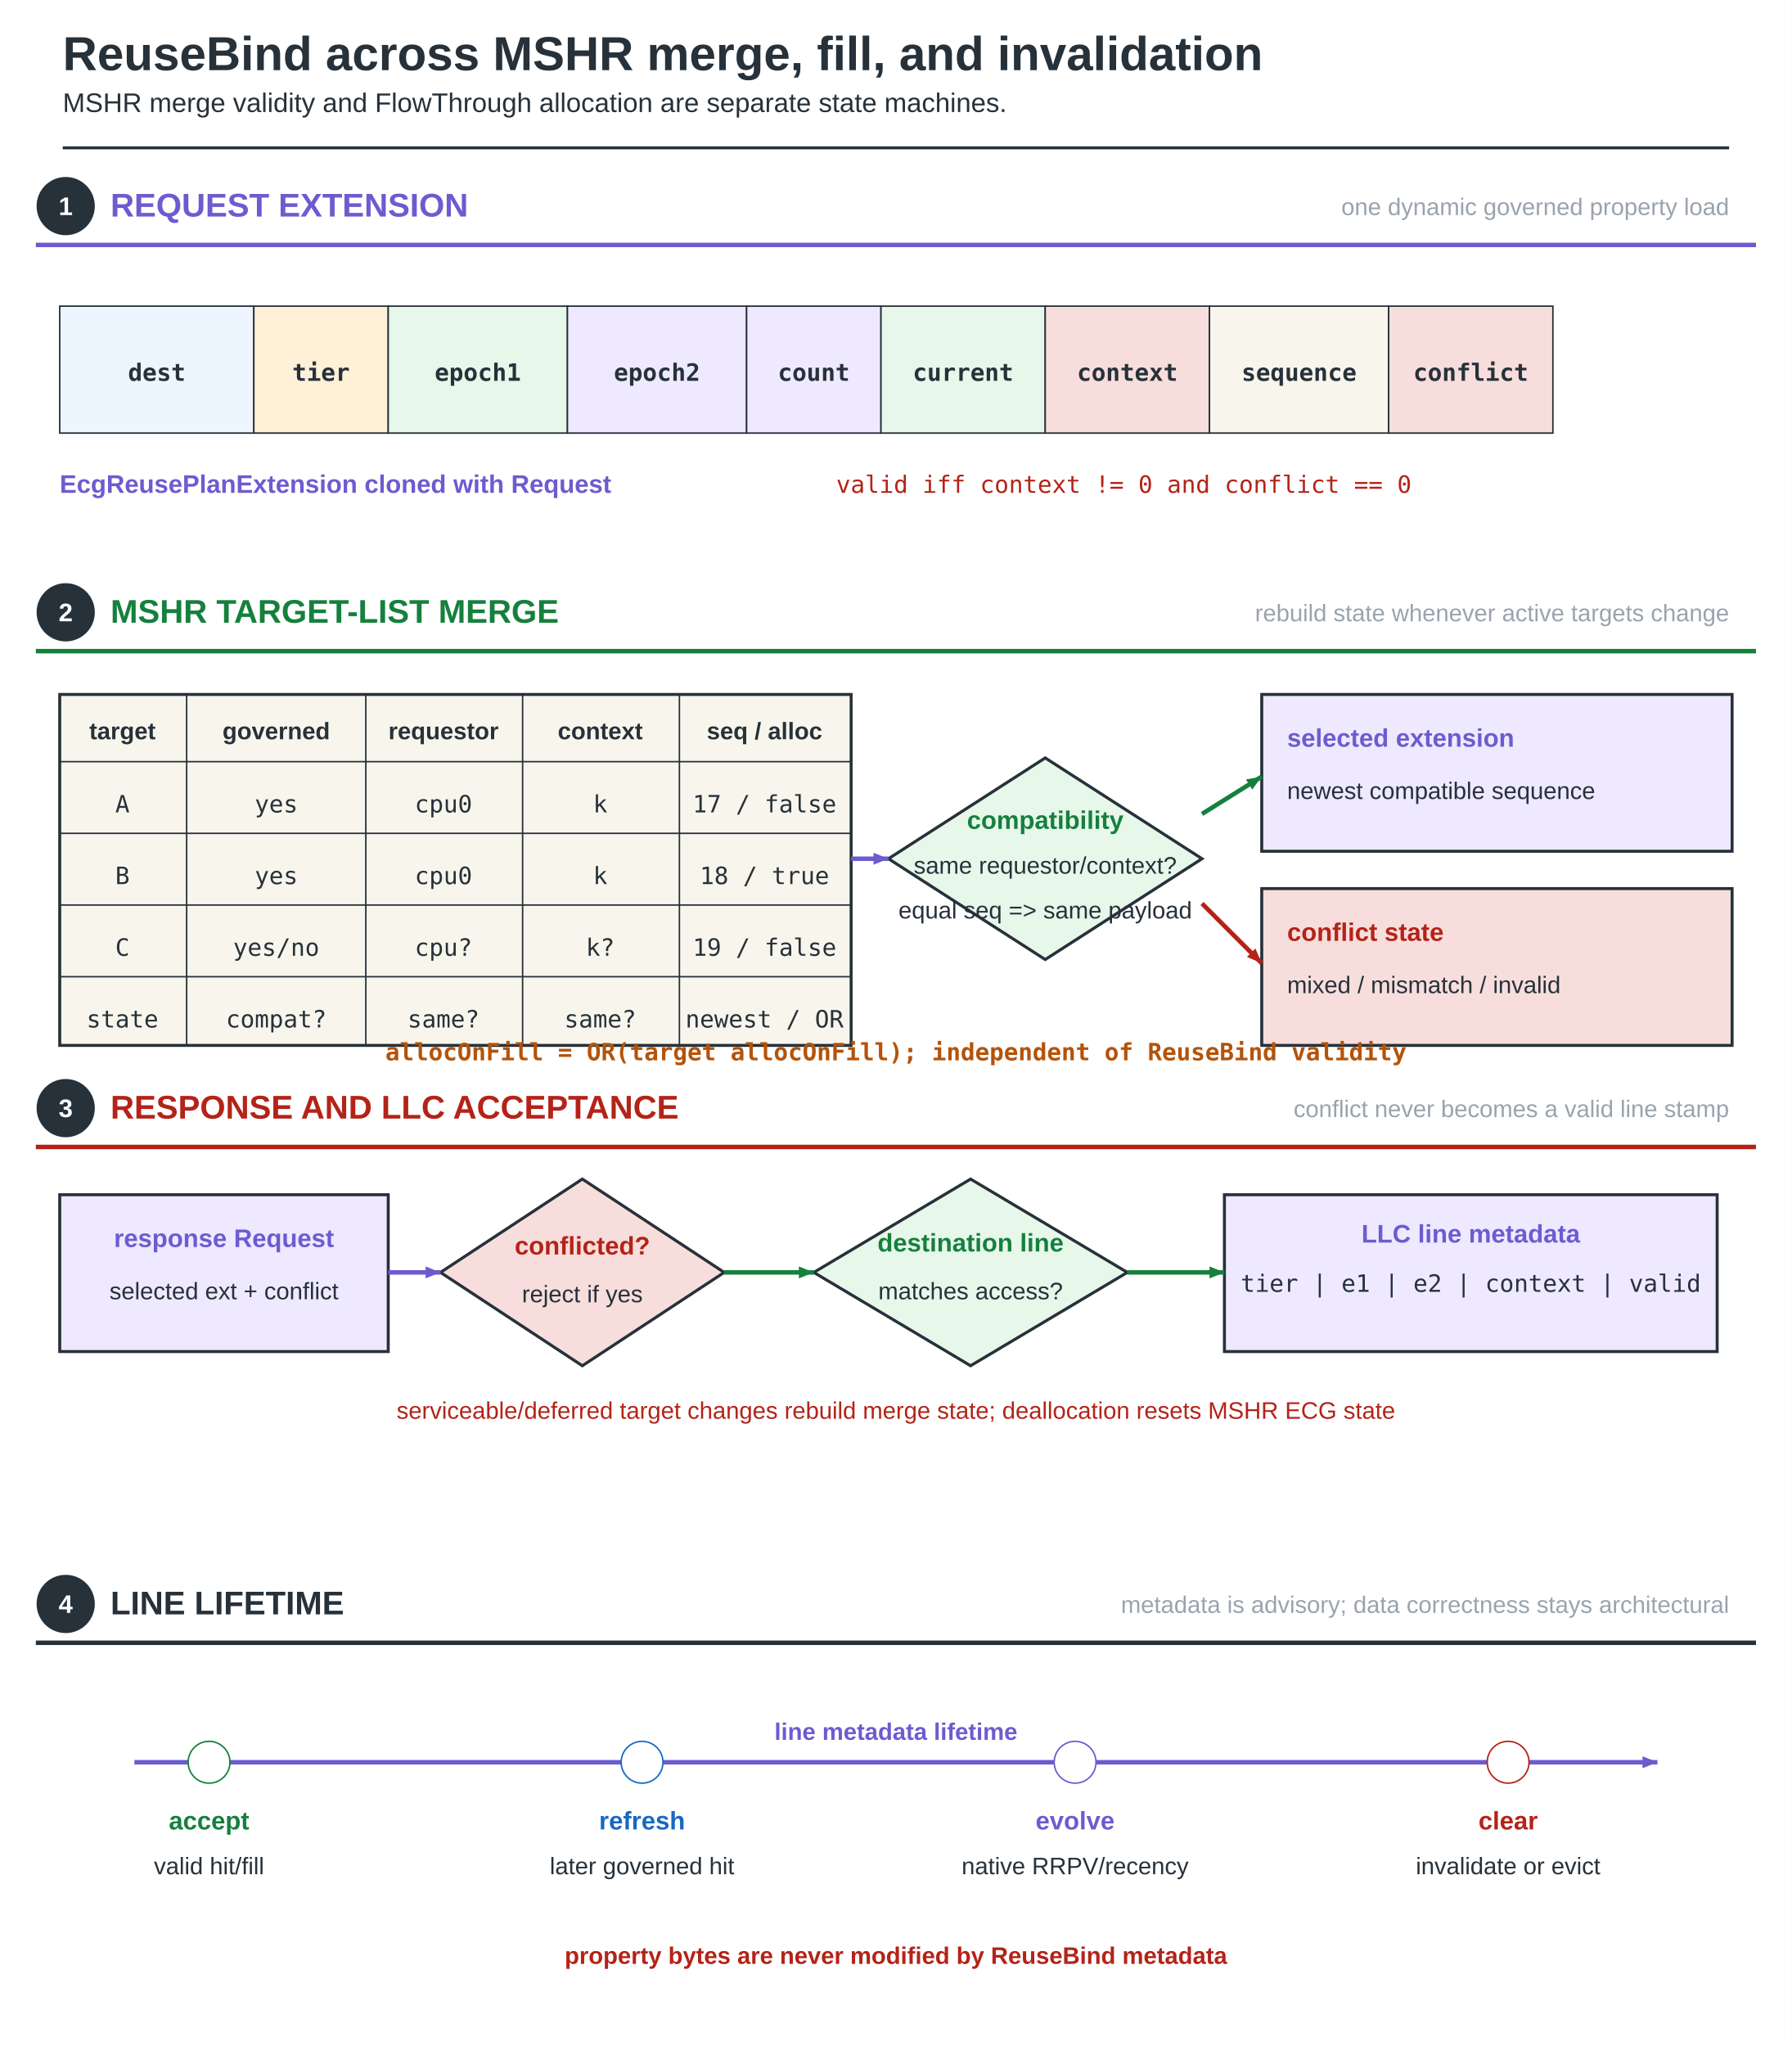
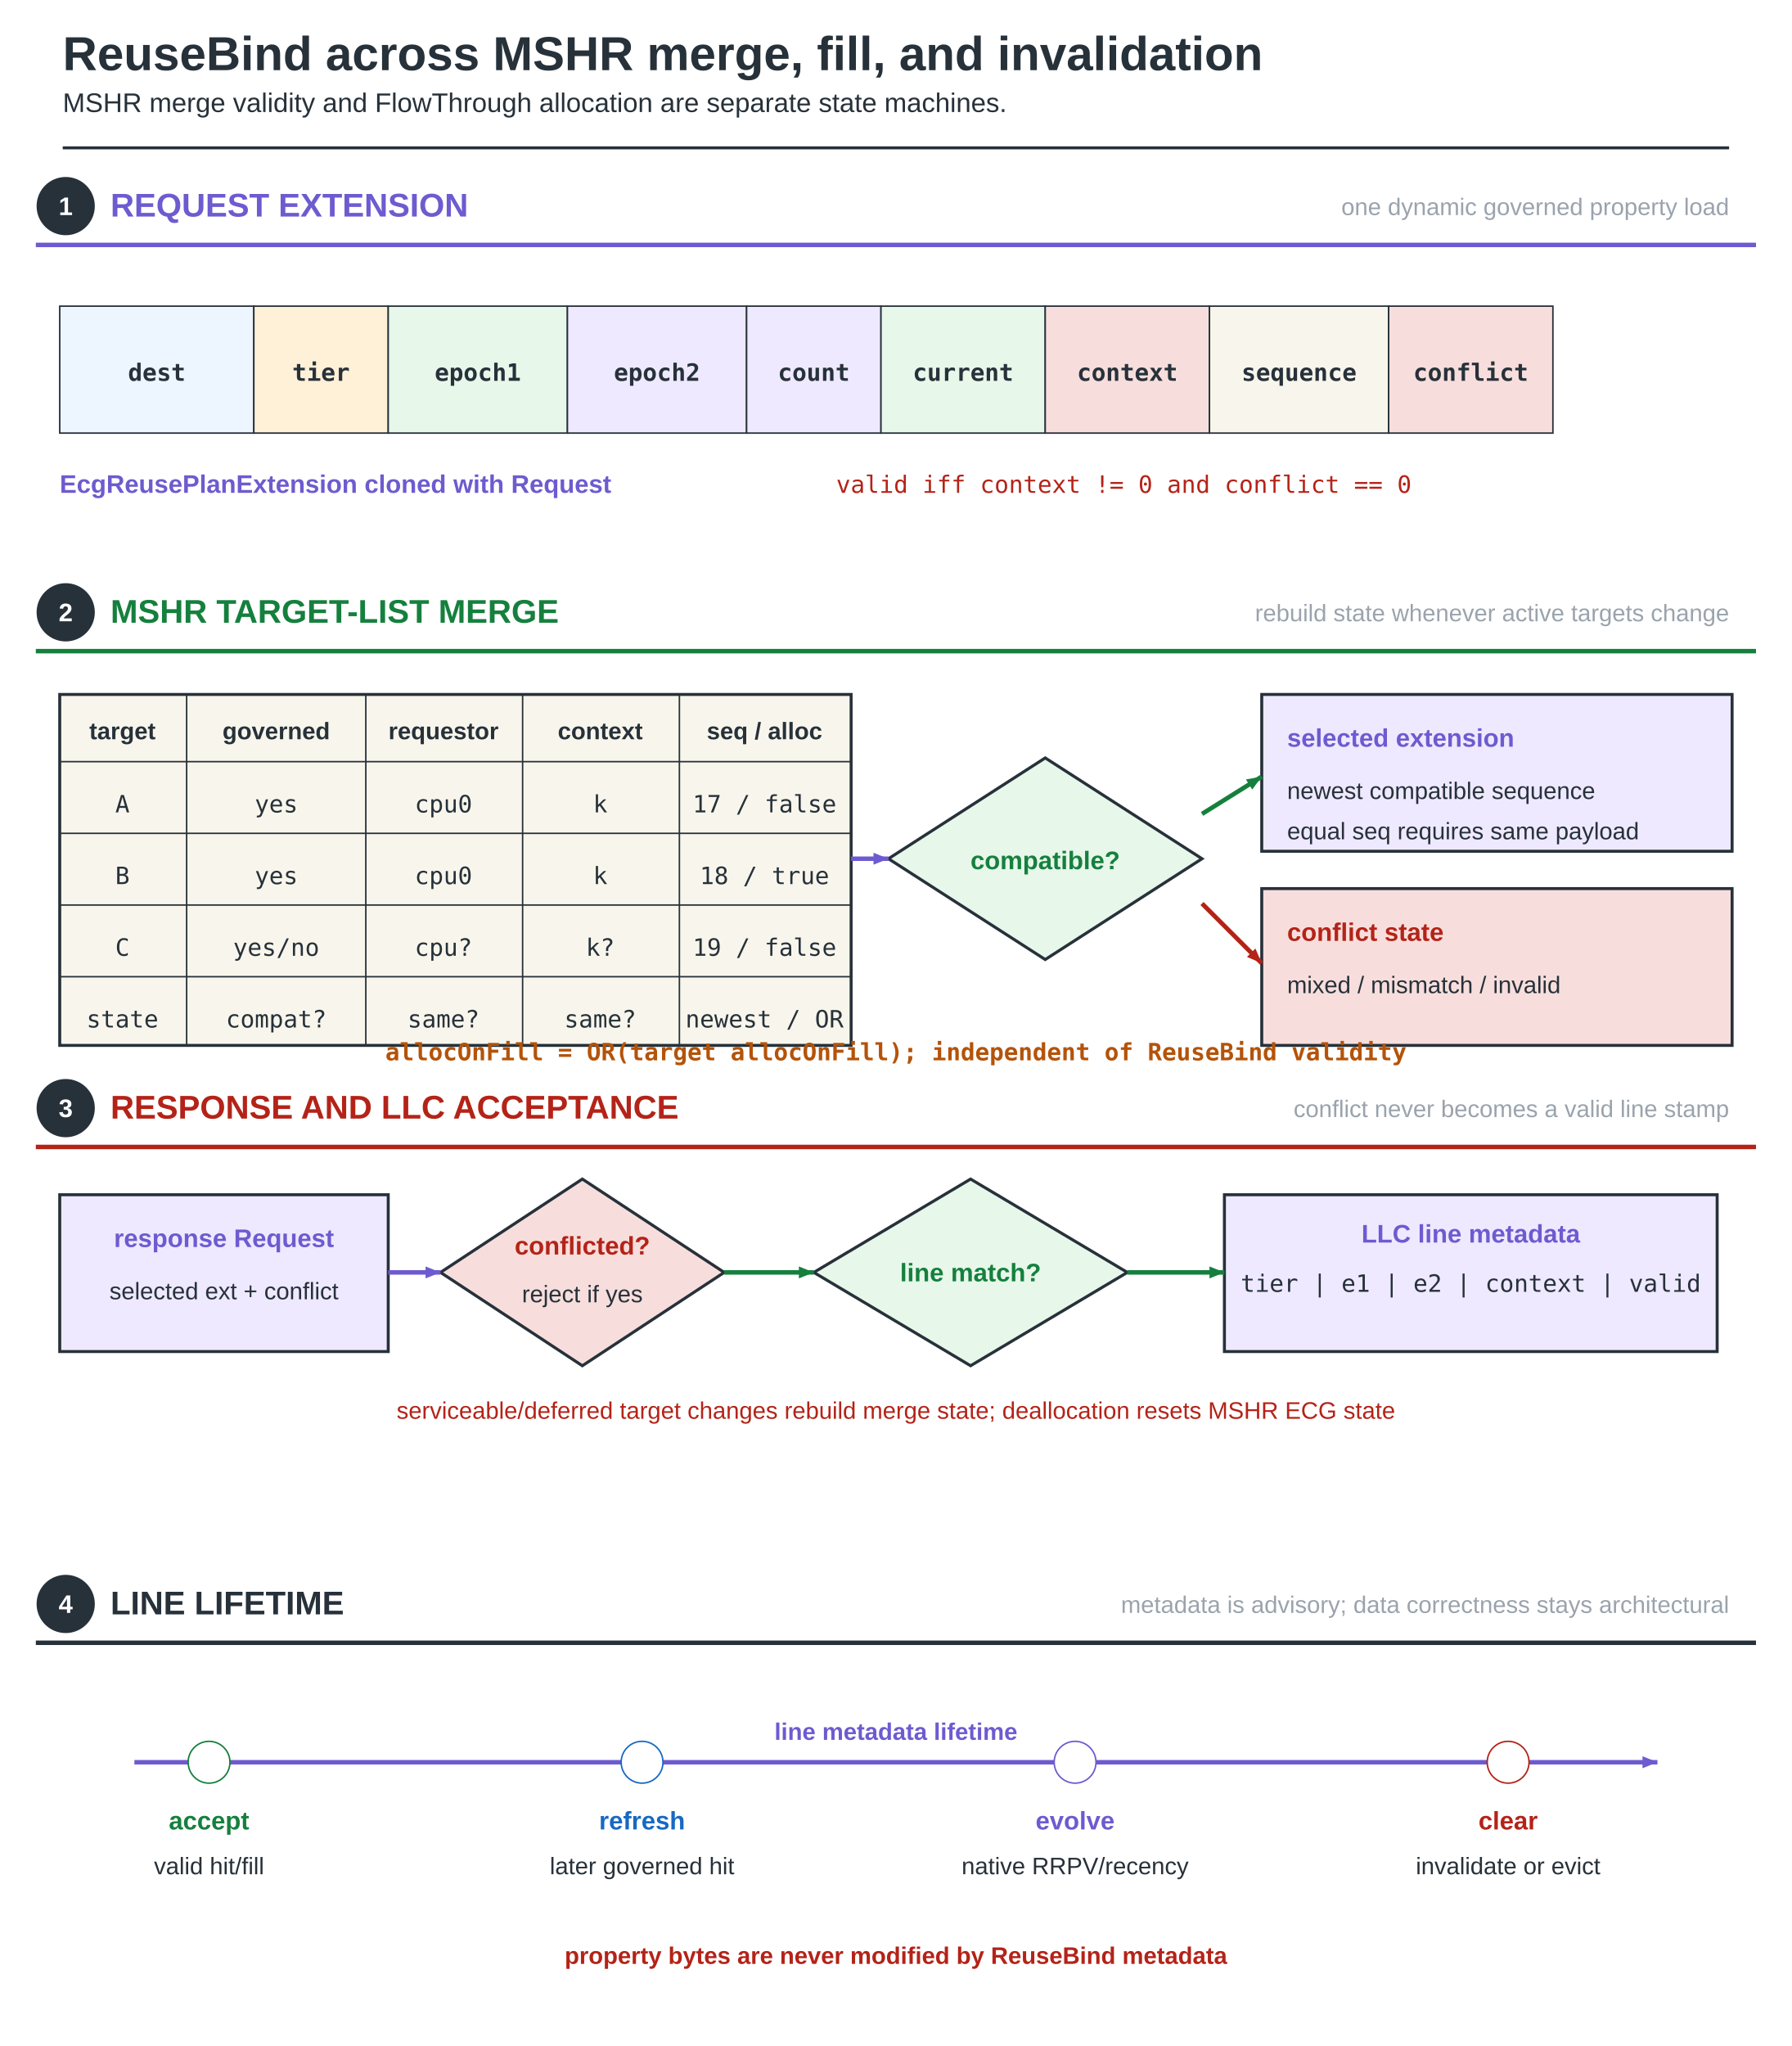
<svg xmlns="http://www.w3.org/2000/svg" width="1200" height="1370" viewBox="0 0 1200 1370" role="img" aria-labelledby="title desc" fill="#27313A" data-figure-schema="ecg-public/v1">
  <defs>
    <marker id="arrow-blue" viewBox="0 0 10 8" markerWidth="10" markerHeight="8" refX="10" refY="4" orient="auto" markerUnits="userSpaceOnUse">
      <path d="M0 0 L10 4 L0 8 Z" fill="#1769C2" />
    </marker>
    <marker id="arrow-green" viewBox="0 0 10 8" markerWidth="10" markerHeight="8" refX="10" refY="4" orient="auto" markerUnits="userSpaceOnUse">
      <path d="M0 0 L10 4 L0 8 Z" fill="#15803D" />
    </marker>
    <marker id="arrow-amber" viewBox="0 0 10 8" markerWidth="10" markerHeight="8" refX="10" refY="4" orient="auto" markerUnits="userSpaceOnUse">
      <path d="M0 0 L10 4 L0 8 Z" fill="#B45309" />
    </marker>
    <marker id="arrow-red" viewBox="0 0 10 8" markerWidth="10" markerHeight="8" refX="10" refY="4" orient="auto" markerUnits="userSpaceOnUse">
      <path d="M0 0 L10 4 L0 8 Z" fill="#B42318" />
    </marker>
    <marker id="arrow-purple" viewBox="0 0 10 8" markerWidth="10" markerHeight="8" refX="10" refY="4" orient="auto" markerUnits="userSpaceOnUse">
      <path d="M0 0 L10 4 L0 8 Z" fill="#6D5BD0" />
    </marker>
    <marker id="arrow-gray" viewBox="0 0 10 8" markerWidth="10" markerHeight="8" refX="10" refY="4" orient="auto" markerUnits="userSpaceOnUse">
      <path d="M0 0 L10 4 L0 8 Z" fill="#9AA3AD" />
    </marker>
    <marker id="arrow-ink" viewBox="0 0 10 8" markerWidth="10" markerHeight="8" refX="10" refY="4" orient="auto" markerUnits="userSpaceOnUse">
      <path d="M0 0 L10 4 L0 8 Z" fill="#27313A" />
    </marker>
    <style>
      :root { color-scheme: light dark; }
      @media (prefers-color-scheme: dark) {
        [fill="#FFFFFF"]{fill:#1E2327}[stroke="#FFFFFF"]{stroke:#1E2327}
        [fill="#F8F6EC"]{fill:#252A2E}[stroke="#F8F6EC"]{stroke:#252A2E}
        [fill="#EDF5FF"]{fill:#273846}[stroke="#EDF5FF"]{stroke:#273846}
        [fill="#E7F7EA"]{fill:#24382A}[stroke="#E7F7EA"]{stroke:#24382A}
        [fill="#FFF0D8"]{fill:#3B3122}[stroke="#FFF0D8"]{stroke:#3B3122}
        [fill="#F7DEDC"]{fill:#3D292A}[stroke="#F7DEDC"]{stroke:#3D292A}
        [fill="#EEE9FF"]{fill:#302C3C}[stroke="#EEE9FF"]{stroke:#302C3C}
        [fill="#27313A"]{fill:#ECE7DD}[stroke="#27313A"]{stroke:#ECE7DD}
        [fill="#9AA3AD"]{fill:#747D86}[stroke="#9AA3AD"]{stroke:#747D86}
        [fill="#1769C2"]{fill:#63A8FF}[stroke="#1769C2"]{stroke:#63A8FF}
        [fill="#15803D"]{fill:#63D68B}[stroke="#15803D"]{stroke:#63D68B}
        [fill="#B45309"]{fill:#F0B35A}[stroke="#B45309"]{stroke:#F0B35A}
        [fill="#6D5BD0"]{fill:#A79BF0}[stroke="#6D5BD0"]{stroke:#A79BF0}
        [fill="#B42318"]{fill:#F09B95}[stroke="#B42318"]{stroke:#F09B95}
      }
      .sans{font-family:Arial,Helvetica,sans-serif}
      .mono{font-family:"SFMono-Regular",Consolas,monospace}
      .title{font-size:32px;font-weight:700}
      .subtitle{font-size:18px}
      .heading{font-size:22px;font-weight:700}
      .label{font-size:17px;font-weight:700}
      .body{font-size:16px}
</style>
  </defs>
  <rect x="0" y="0" width="1200" height="1370" fill="#FFFFFF" />
  <text x="42" y="47" text-anchor="start" class="sans title" fill="#27313A" font-weight="700">ReuseBind across MSHR merge, fill, and invalidation</text>
  <text x="42" y="75" text-anchor="start" class="sans subtitle" fill="#27313A">MSHR merge validity and FlowThrough allocation are separate state machines.</text>
  <line x1="42" y1="99" x2="1158" y2="99" stroke="#27313A" stroke-width="2" />
  <circle cx="44" cy="138" r="19" fill="#27313A" stroke="#27313A" stroke-width="1" />
  <text x="44" y="144" text-anchor="middle" class="sans label" fill="#FFFFFF" font-weight="700">1</text>
  <text x="74" y="145" text-anchor="start" class="sans heading" fill="#6D5BD0" font-weight="700">REQUEST EXTENSION</text>
  <text x="1158" y="144" text-anchor="end" class="sans body" fill="#9AA3AD">one dynamic governed property load</text>
  <line x1="24" y1="164" x2="1176" y2="164" stroke="#6D5BD0" stroke-width="3" />
  <rect x="40" y="205" width="130" height="85" rx="0" fill="#EDF5FF" stroke="#27313A" stroke-width="1" />
  <text x="105.0" y="255" text-anchor="middle" class="mono body" fill="#27313A" font-weight="700">dest</text>
  <rect x="170" y="205" width="90" height="85" rx="0" fill="#FFF0D8" stroke="#27313A" stroke-width="1" />
  <text x="215.0" y="255" text-anchor="middle" class="mono body" fill="#27313A" font-weight="700">tier</text>
  <rect x="260" y="205" width="120" height="85" rx="0" fill="#E7F7EA" stroke="#27313A" stroke-width="1" />
  <text x="320.0" y="255" text-anchor="middle" class="mono body" fill="#27313A" font-weight="700">epoch1</text>
  <rect x="380" y="205" width="120" height="85" rx="0" fill="#EEE9FF" stroke="#27313A" stroke-width="1" />
  <text x="440.0" y="255" text-anchor="middle" class="mono body" fill="#27313A" font-weight="700">epoch2</text>
  <rect x="500" y="205" width="90" height="85" rx="0" fill="#EEE9FF" stroke="#27313A" stroke-width="1" />
  <text x="545.0" y="255" text-anchor="middle" class="mono body" fill="#27313A" font-weight="700">count</text>
  <rect x="590" y="205" width="110" height="85" rx="0" fill="#E7F7EA" stroke="#27313A" stroke-width="1" />
  <text x="645.0" y="255" text-anchor="middle" class="mono body" fill="#27313A" font-weight="700">current</text>
  <rect x="700" y="205" width="110" height="85" rx="0" fill="#F7DEDC" stroke="#27313A" stroke-width="1" />
  <text x="755.0" y="255" text-anchor="middle" class="mono body" fill="#27313A" font-weight="700">context</text>
  <rect x="810" y="205" width="120" height="85" rx="0" fill="#F8F6EC" stroke="#27313A" stroke-width="1" />
  <text x="870.0" y="255" text-anchor="middle" class="mono body" fill="#27313A" font-weight="700">sequence</text>
  <rect x="930" y="205" width="110" height="85" rx="0" fill="#F7DEDC" stroke="#27313A" stroke-width="1" />
  <text x="985.0" y="255" text-anchor="middle" class="mono body" fill="#27313A" font-weight="700">conflict</text>
  <text x="40" y="330" text-anchor="start" class="sans label" fill="#6D5BD0" font-weight="700">EcgReusePlanExtension cloned with Request</text>
  <text x="560" y="330" text-anchor="start" class="mono body" fill="#B42318">valid iff context != 0 and conflict == 0</text>
  <circle cx="44" cy="410" r="19" fill="#27313A" stroke="#27313A" stroke-width="1" />
  <text x="44" y="416" text-anchor="middle" class="sans label" fill="#FFFFFF" font-weight="700">2</text>
  <text x="74" y="417" text-anchor="start" class="sans heading" fill="#15803D" font-weight="700">MSHR TARGET-LIST MERGE</text>
  <text x="1158" y="416" text-anchor="end" class="sans body" fill="#9AA3AD">rebuild state whenever active targets change</text>
  <line x1="24" y1="436" x2="1176" y2="436" stroke="#15803D" stroke-width="3" />
  <rect x="40" y="465" width="530" height="235" rx="0" fill="#F8F6EC" stroke="#27313A" stroke-width="2" />
  <line x1="40" y1="510" x2="570" y2="510" stroke="#27313A" stroke-width="1" />
  <line x1="40" y1="558" x2="570" y2="558" stroke="#27313A" stroke-width="1" />
  <line x1="40" y1="606" x2="570" y2="606" stroke="#27313A" stroke-width="1" />
  <line x1="40" y1="654" x2="570" y2="654" stroke="#27313A" stroke-width="1" />
  <line x1="125" y1="465" x2="125" y2="700" stroke="#27313A" stroke-width="1" />
  <line x1="245" y1="465" x2="245" y2="700" stroke="#27313A" stroke-width="1" />
  <line x1="350" y1="465" x2="350" y2="700" stroke="#27313A" stroke-width="1" />
  <line x1="455" y1="465" x2="455" y2="700" stroke="#27313A" stroke-width="1" />
  <text x="82" y="495" text-anchor="middle" class="sans body" fill="#27313A" font-weight="700">target</text>
  <text x="185" y="495" text-anchor="middle" class="sans body" fill="#27313A" font-weight="700">governed</text>
  <text x="297" y="495" text-anchor="middle" class="sans body" fill="#27313A" font-weight="700">requestor</text>
  <text x="402" y="495" text-anchor="middle" class="sans body" fill="#27313A" font-weight="700">context</text>
  <text x="512" y="495" text-anchor="middle" class="sans body" fill="#27313A" font-weight="700">seq / alloc</text>
  <text x="82" y="544" text-anchor="middle" class="mono body" fill="#27313A">A</text>
  <text x="185" y="544" text-anchor="middle" class="mono body" fill="#27313A">yes</text>
  <text x="297" y="544" text-anchor="middle" class="mono body" fill="#27313A">cpu0</text>
  <text x="402" y="544" text-anchor="middle" class="mono body" fill="#27313A">k</text>
  <text x="512" y="544" text-anchor="middle" class="mono body" fill="#27313A">17 / false</text>
  <text x="82" y="592" text-anchor="middle" class="mono body" fill="#27313A">B</text>
  <text x="185" y="592" text-anchor="middle" class="mono body" fill="#27313A">yes</text>
  <text x="297" y="592" text-anchor="middle" class="mono body" fill="#27313A">cpu0</text>
  <text x="402" y="592" text-anchor="middle" class="mono body" fill="#27313A">k</text>
  <text x="512" y="592" text-anchor="middle" class="mono body" fill="#27313A">18 / true</text>
  <text x="82" y="640" text-anchor="middle" class="mono body" fill="#27313A">C</text>
  <text x="185" y="640" text-anchor="middle" class="mono body" fill="#27313A">yes/no</text>
  <text x="297" y="640" text-anchor="middle" class="mono body" fill="#27313A">cpu?</text>
  <text x="402" y="640" text-anchor="middle" class="mono body" fill="#27313A">k?</text>
  <text x="512" y="640" text-anchor="middle" class="mono body" fill="#27313A">19 / false</text>
  <text x="82" y="688" text-anchor="middle" class="mono body" fill="#27313A">state</text>
  <text x="185" y="688" text-anchor="middle" class="mono body" fill="#27313A">compat?</text>
  <text x="297" y="688" text-anchor="middle" class="mono body" fill="#27313A">same?</text>
  <text x="402" y="688" text-anchor="middle" class="mono body" fill="#27313A">same?</text>
  <text x="512" y="688" text-anchor="middle" class="mono body" fill="#27313A">newest / OR</text>
-   <polygon points="700,507.5 805.0,575 700,642.5 595.0,575" fill="#E7F7EA" stroke="#27313A" stroke-width="2" />
-   <text x="700" y="555" text-anchor="middle" class="sans label" fill="#15803D" font-weight="700">compatibility</text>
-   <text x="700" y="585" text-anchor="middle" class="sans body" fill="#27313A">same requestor/context?</text>
-   <text x="700" y="615" text-anchor="middle" class="sans body" fill="#27313A">equal seq =&gt; same payload</text>
+   <polygon points="700,507.5 805.0,575 700,642.5 595.0,575" fill="#E7F7EA" stroke="#27313A" stroke-width="2" data-shape="diamond" data-cx="700" data-cy="575" data-width="210" data-height="135" />
+   <text x="700" y="582" text-anchor="middle" class="sans label" fill="#15803D" font-weight="700">compatible?</text>
  <path d="M570 575 L595 575" fill="none" stroke="#6D5BD0" stroke-width="3" marker-end="url(#arrow-purple)" data-flow-kind="control" data-flow-label="target" />
  <rect x="845" y="465" width="315" height="105" rx="0" fill="#EEE9FF" stroke="#27313A" stroke-width="2" />
  <text x="862" y="500" text-anchor="start" class="sans label" fill="#6D5BD0" font-weight="700">selected extension</text>
  <text x="862" y="535" text-anchor="start" class="sans body" fill="#27313A">newest compatible sequence</text>
+   <text x="862" y="562" text-anchor="start" class="sans body" fill="#27313A">equal seq requires same payload</text>
  <rect x="845" y="595" width="315" height="105" rx="0" fill="#F7DEDC" stroke="#27313A" stroke-width="2" />
  <text x="862" y="630" text-anchor="start" class="sans label" fill="#B42318" font-weight="700">conflict state</text>
  <text x="862" y="665" text-anchor="start" class="sans body" fill="#27313A">mixed / mismatch / invalid</text>
  <path d="M805 545 L845 520" fill="none" stroke="#15803D" stroke-width="3" marker-end="url(#arrow-green)" data-flow-kind="control" data-flow-label="selected extension" />
  <path d="M805 605 L845 645" fill="none" stroke="#B42318" stroke-width="3" marker-end="url(#arrow-red)" data-flow-kind="control" data-flow-label="conflict state" />
  <text x="600" y="710" text-anchor="middle" class="mono body" fill="#B45309" font-weight="700">allocOnFill = OR(target allocOnFill); independent of ReuseBind validity</text>
  <circle cx="44" cy="742" r="19" fill="#27313A" stroke="#27313A" stroke-width="1" />
  <text x="44" y="748" text-anchor="middle" class="sans label" fill="#FFFFFF" font-weight="700">3</text>
  <text x="74" y="749" text-anchor="start" class="sans heading" fill="#B42318" font-weight="700">RESPONSE AND LLC ACCEPTANCE</text>
  <text x="1158" y="748" text-anchor="end" class="sans body" fill="#9AA3AD">conflict never becomes a valid line stamp</text>
  <line x1="24" y1="768" x2="1176" y2="768" stroke="#B42318" stroke-width="3" />
  <rect x="40" y="800" width="220" height="105" rx="0" fill="#EEE9FF" stroke="#27313A" stroke-width="2" />
  <text x="150" y="835" text-anchor="middle" class="sans label" fill="#6D5BD0" font-weight="700">response Request</text>
  <text x="150" y="870" text-anchor="middle" class="sans body" fill="#27313A">selected ext + conflict</text>
-   <polygon points="390,789.5 485.0,852 390,914.5 295.0,852" fill="#F7DEDC" stroke="#27313A" stroke-width="2" />
+   <polygon points="390,789.5 485.0,852 390,914.5 295.0,852" fill="#F7DEDC" stroke="#27313A" stroke-width="2" data-shape="diamond" data-cx="390" data-cy="852" data-width="190" data-height="125" />
  <text x="390" y="840" text-anchor="middle" class="sans label" fill="#B42318" font-weight="700">conflicted?</text>
  <text x="390" y="872" text-anchor="middle" class="sans body" fill="#27313A">reject if yes</text>
-   <polygon points="650,789.5 755.0,852 650,914.5 545.0,852" fill="#E7F7EA" stroke="#27313A" stroke-width="2" />
-   <text x="650" y="838" text-anchor="middle" class="sans label" fill="#15803D" font-weight="700">destination line</text>
-   <text x="650" y="870" text-anchor="middle" class="sans body" fill="#27313A">matches access?</text>
+   <polygon points="650,789.5 755.0,852 650,914.5 545.0,852" fill="#E7F7EA" stroke="#27313A" stroke-width="2" data-shape="diamond" data-cx="650" data-cy="852" data-width="210" data-height="125" />
+   <text x="650" y="858" text-anchor="middle" class="sans label" fill="#15803D" font-weight="700">line match?</text>
  <rect x="820" y="800" width="330" height="105" rx="0" fill="#EEE9FF" stroke="#27313A" stroke-width="2" />
  <text x="985" y="832" text-anchor="middle" class="sans label" fill="#6D5BD0" font-weight="700">LLC line metadata</text>
  <text x="985" y="865" text-anchor="middle" class="mono body" fill="#27313A">tier | e1 | e2 | context | valid</text>
  <path d="M260 852 L295 852" fill="none" stroke="#6D5BD0" stroke-width="3" marker-end="url(#arrow-purple)" data-flow-kind="control" data-flow-label="response Request" />
  <path d="M485 852 L545 852" fill="none" stroke="#15803D" stroke-width="3" marker-end="url(#arrow-green)" data-flow-kind="control" data-flow-label="conflicted?" />
-   <path d="M755 852 L820 852" fill="none" stroke="#15803D" stroke-width="3" marker-end="url(#arrow-green)" data-flow-kind="control" data-flow-label="destination line" />
+   <path d="M755 852 L820 852" fill="none" stroke="#15803D" stroke-width="3" marker-end="url(#arrow-green)" data-flow-kind="control" data-flow-label="line match?" />
  <text x="600" y="950" text-anchor="middle" class="sans body" fill="#B42318">serviceable/deferred target changes rebuild merge state; deallocation resets MSHR ECG state</text>
  <circle cx="44" cy="1074" r="19" fill="#27313A" stroke="#27313A" stroke-width="1" />
  <text x="44" y="1080" text-anchor="middle" class="sans label" fill="#FFFFFF" font-weight="700">4</text>
  <text x="74" y="1081" text-anchor="start" class="sans heading" fill="#27313A" font-weight="700">LINE LIFETIME</text>
  <text x="1158" y="1080" text-anchor="end" class="sans body" fill="#9AA3AD">metadata is advisory; data correctness stays architectural</text>
  <line x1="24" y1="1100" x2="1176" y2="1100" stroke="#27313A" stroke-width="3" />
  <path d="M90 1180 L1110 1180" fill="none" stroke="#6D5BD0" stroke-width="3" marker-end="url(#arrow-purple)" data-flow-kind="control" data-flow-label="line metadata lifetime" />
  <text x="600" y="1165" text-anchor="middle" class="sans body" fill="#6D5BD0" font-weight="700">line metadata lifetime</text>
  <circle cx="140" cy="1180" r="14" fill="#FFFFFF" stroke="#15803D" stroke-width="1" />
  <text x="140" y="1225" text-anchor="middle" class="sans label" fill="#15803D" font-weight="700">accept</text>
  <text x="140" y="1255" text-anchor="middle" class="sans body" fill="#27313A">valid hit/fill</text>
  <circle cx="430" cy="1180" r="14" fill="#FFFFFF" stroke="#1769C2" stroke-width="1" />
  <text x="430" y="1225" text-anchor="middle" class="sans label" fill="#1769C2" font-weight="700">refresh</text>
  <text x="430" y="1255" text-anchor="middle" class="sans body" fill="#27313A">later governed hit</text>
  <circle cx="720" cy="1180" r="14" fill="#FFFFFF" stroke="#6D5BD0" stroke-width="1" />
  <text x="720" y="1225" text-anchor="middle" class="sans label" fill="#6D5BD0" font-weight="700">evolve</text>
  <text x="720" y="1255" text-anchor="middle" class="sans body" fill="#27313A">native RRPV/recency</text>
  <circle cx="1010" cy="1180" r="14" fill="#FFFFFF" stroke="#B42318" stroke-width="1" />
  <text x="1010" y="1225" text-anchor="middle" class="sans label" fill="#B42318" font-weight="700">clear</text>
  <text x="1010" y="1255" text-anchor="middle" class="sans body" fill="#27313A">invalidate or evict</text>
  <text x="600" y="1315" text-anchor="middle" class="sans body" fill="#B42318" font-weight="700">property bytes are never modified by ReuseBind metadata</text>
</svg>
